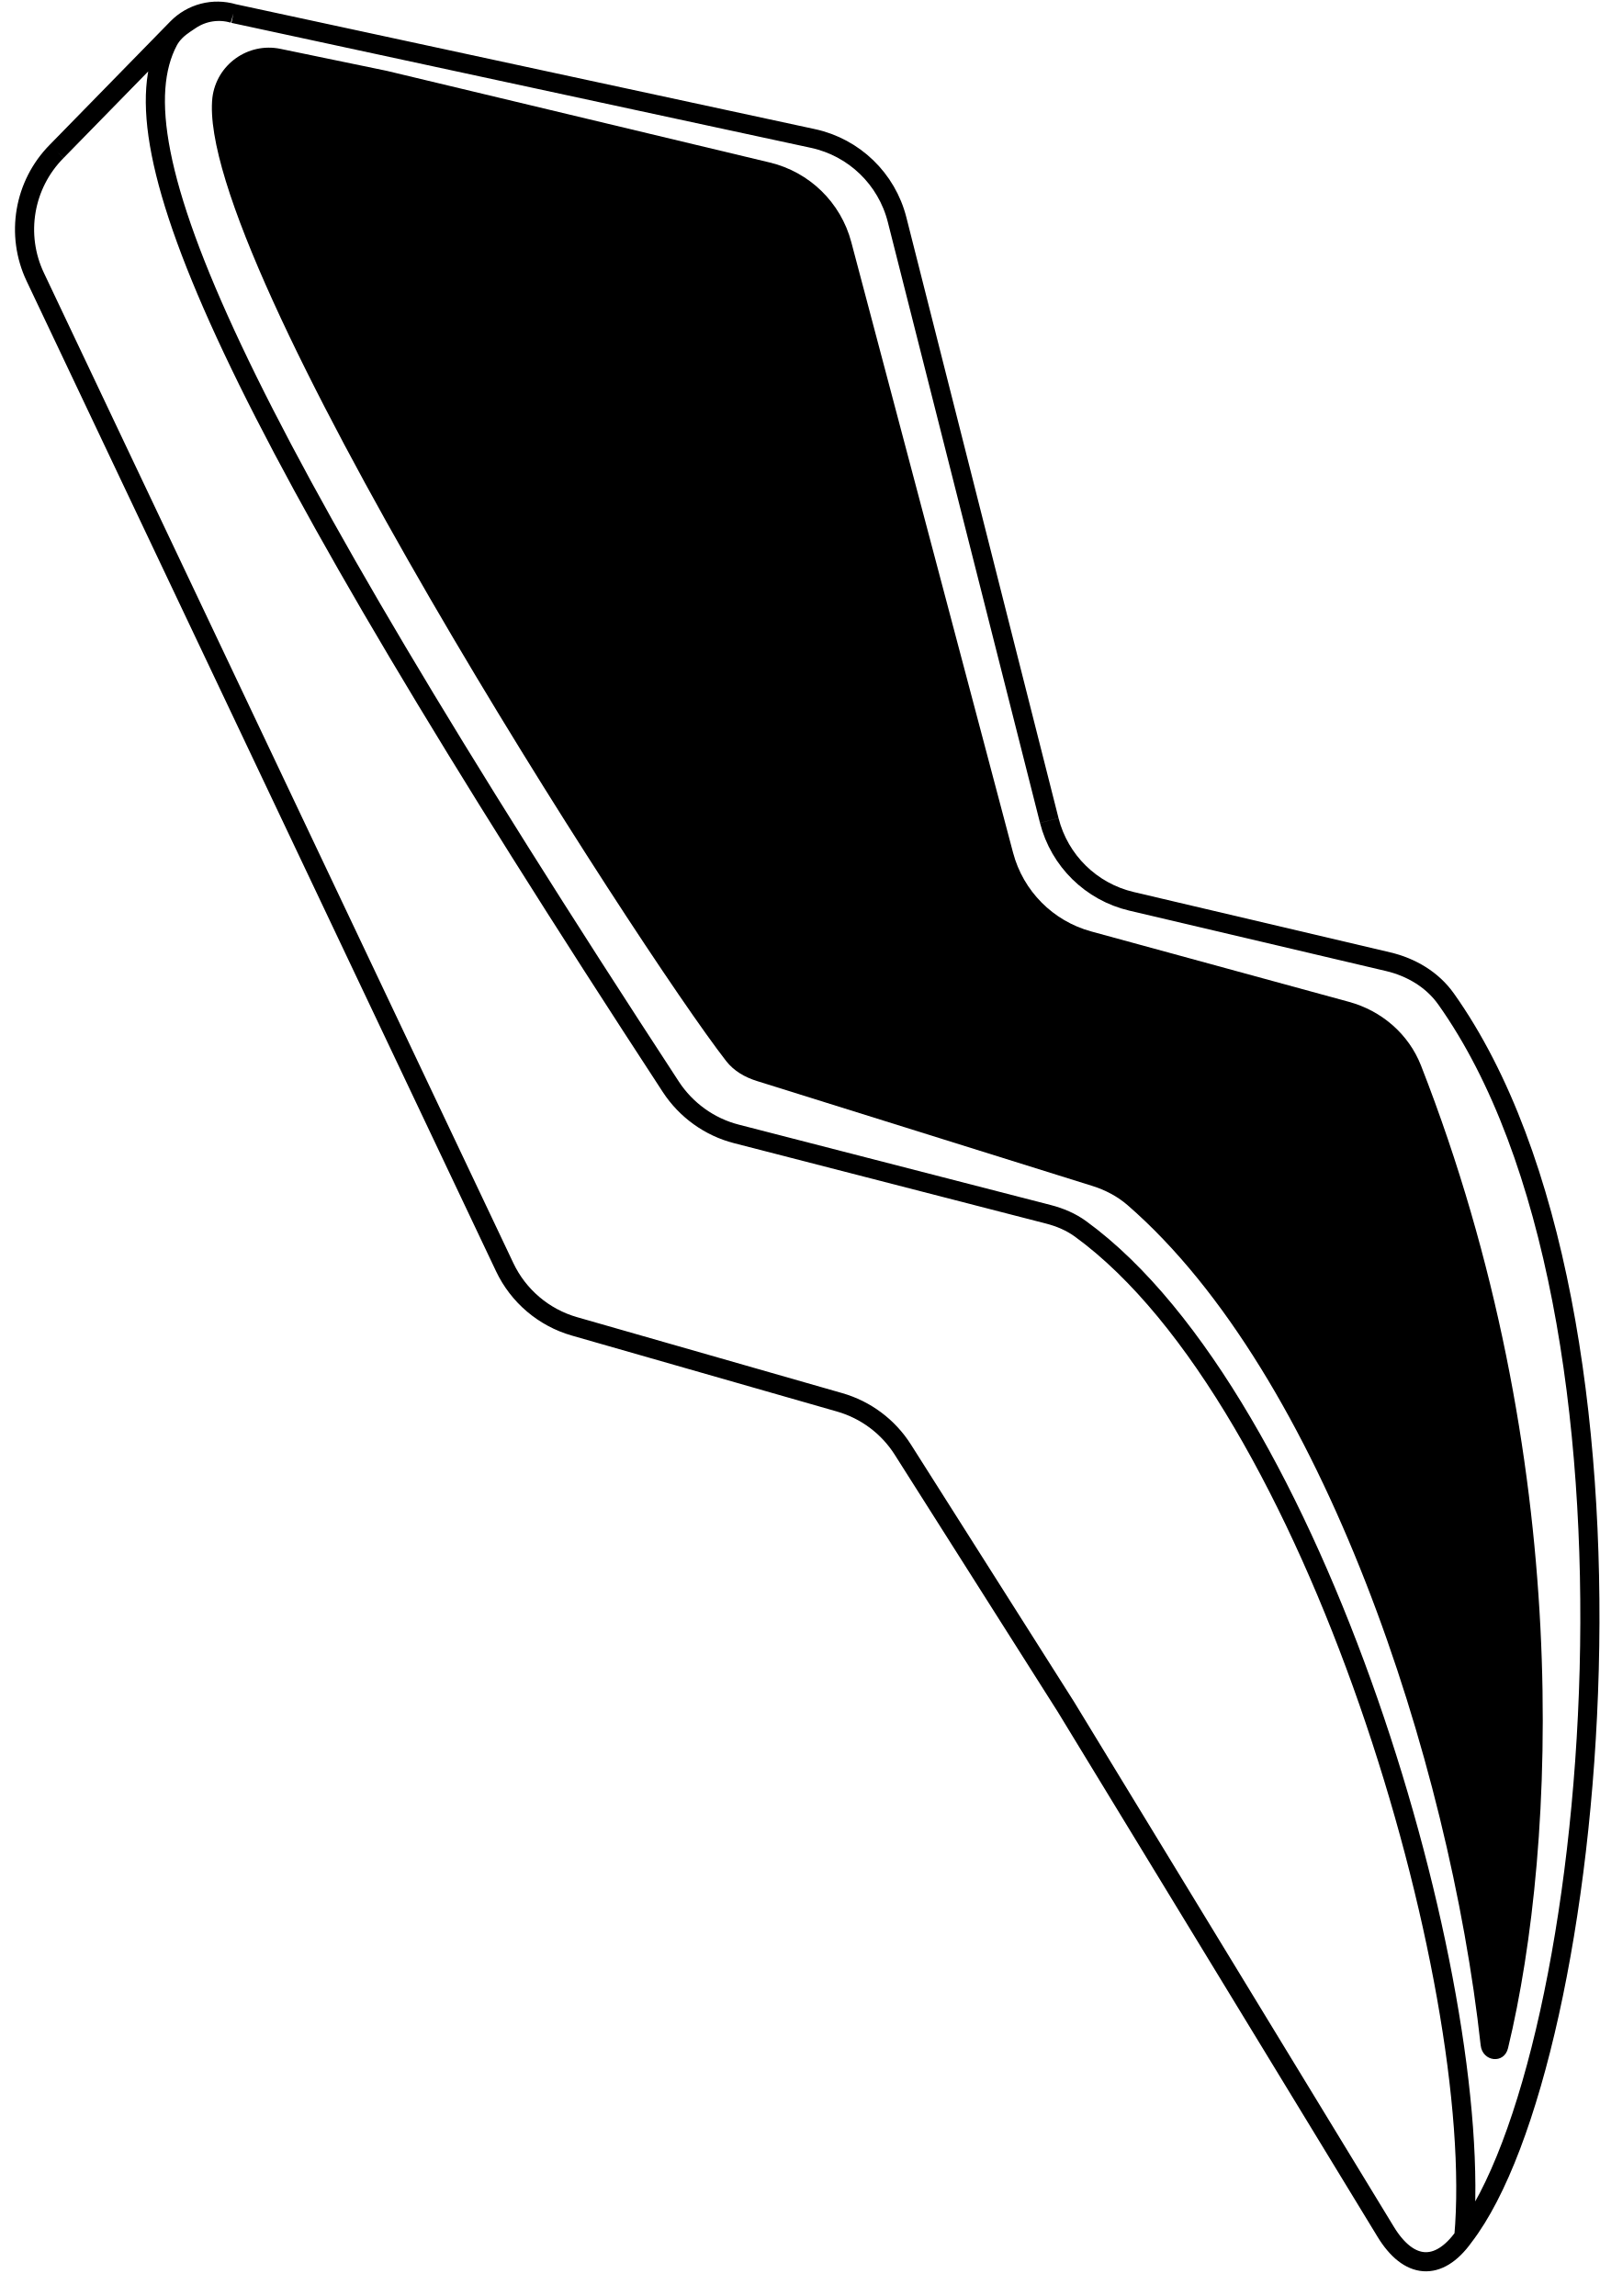
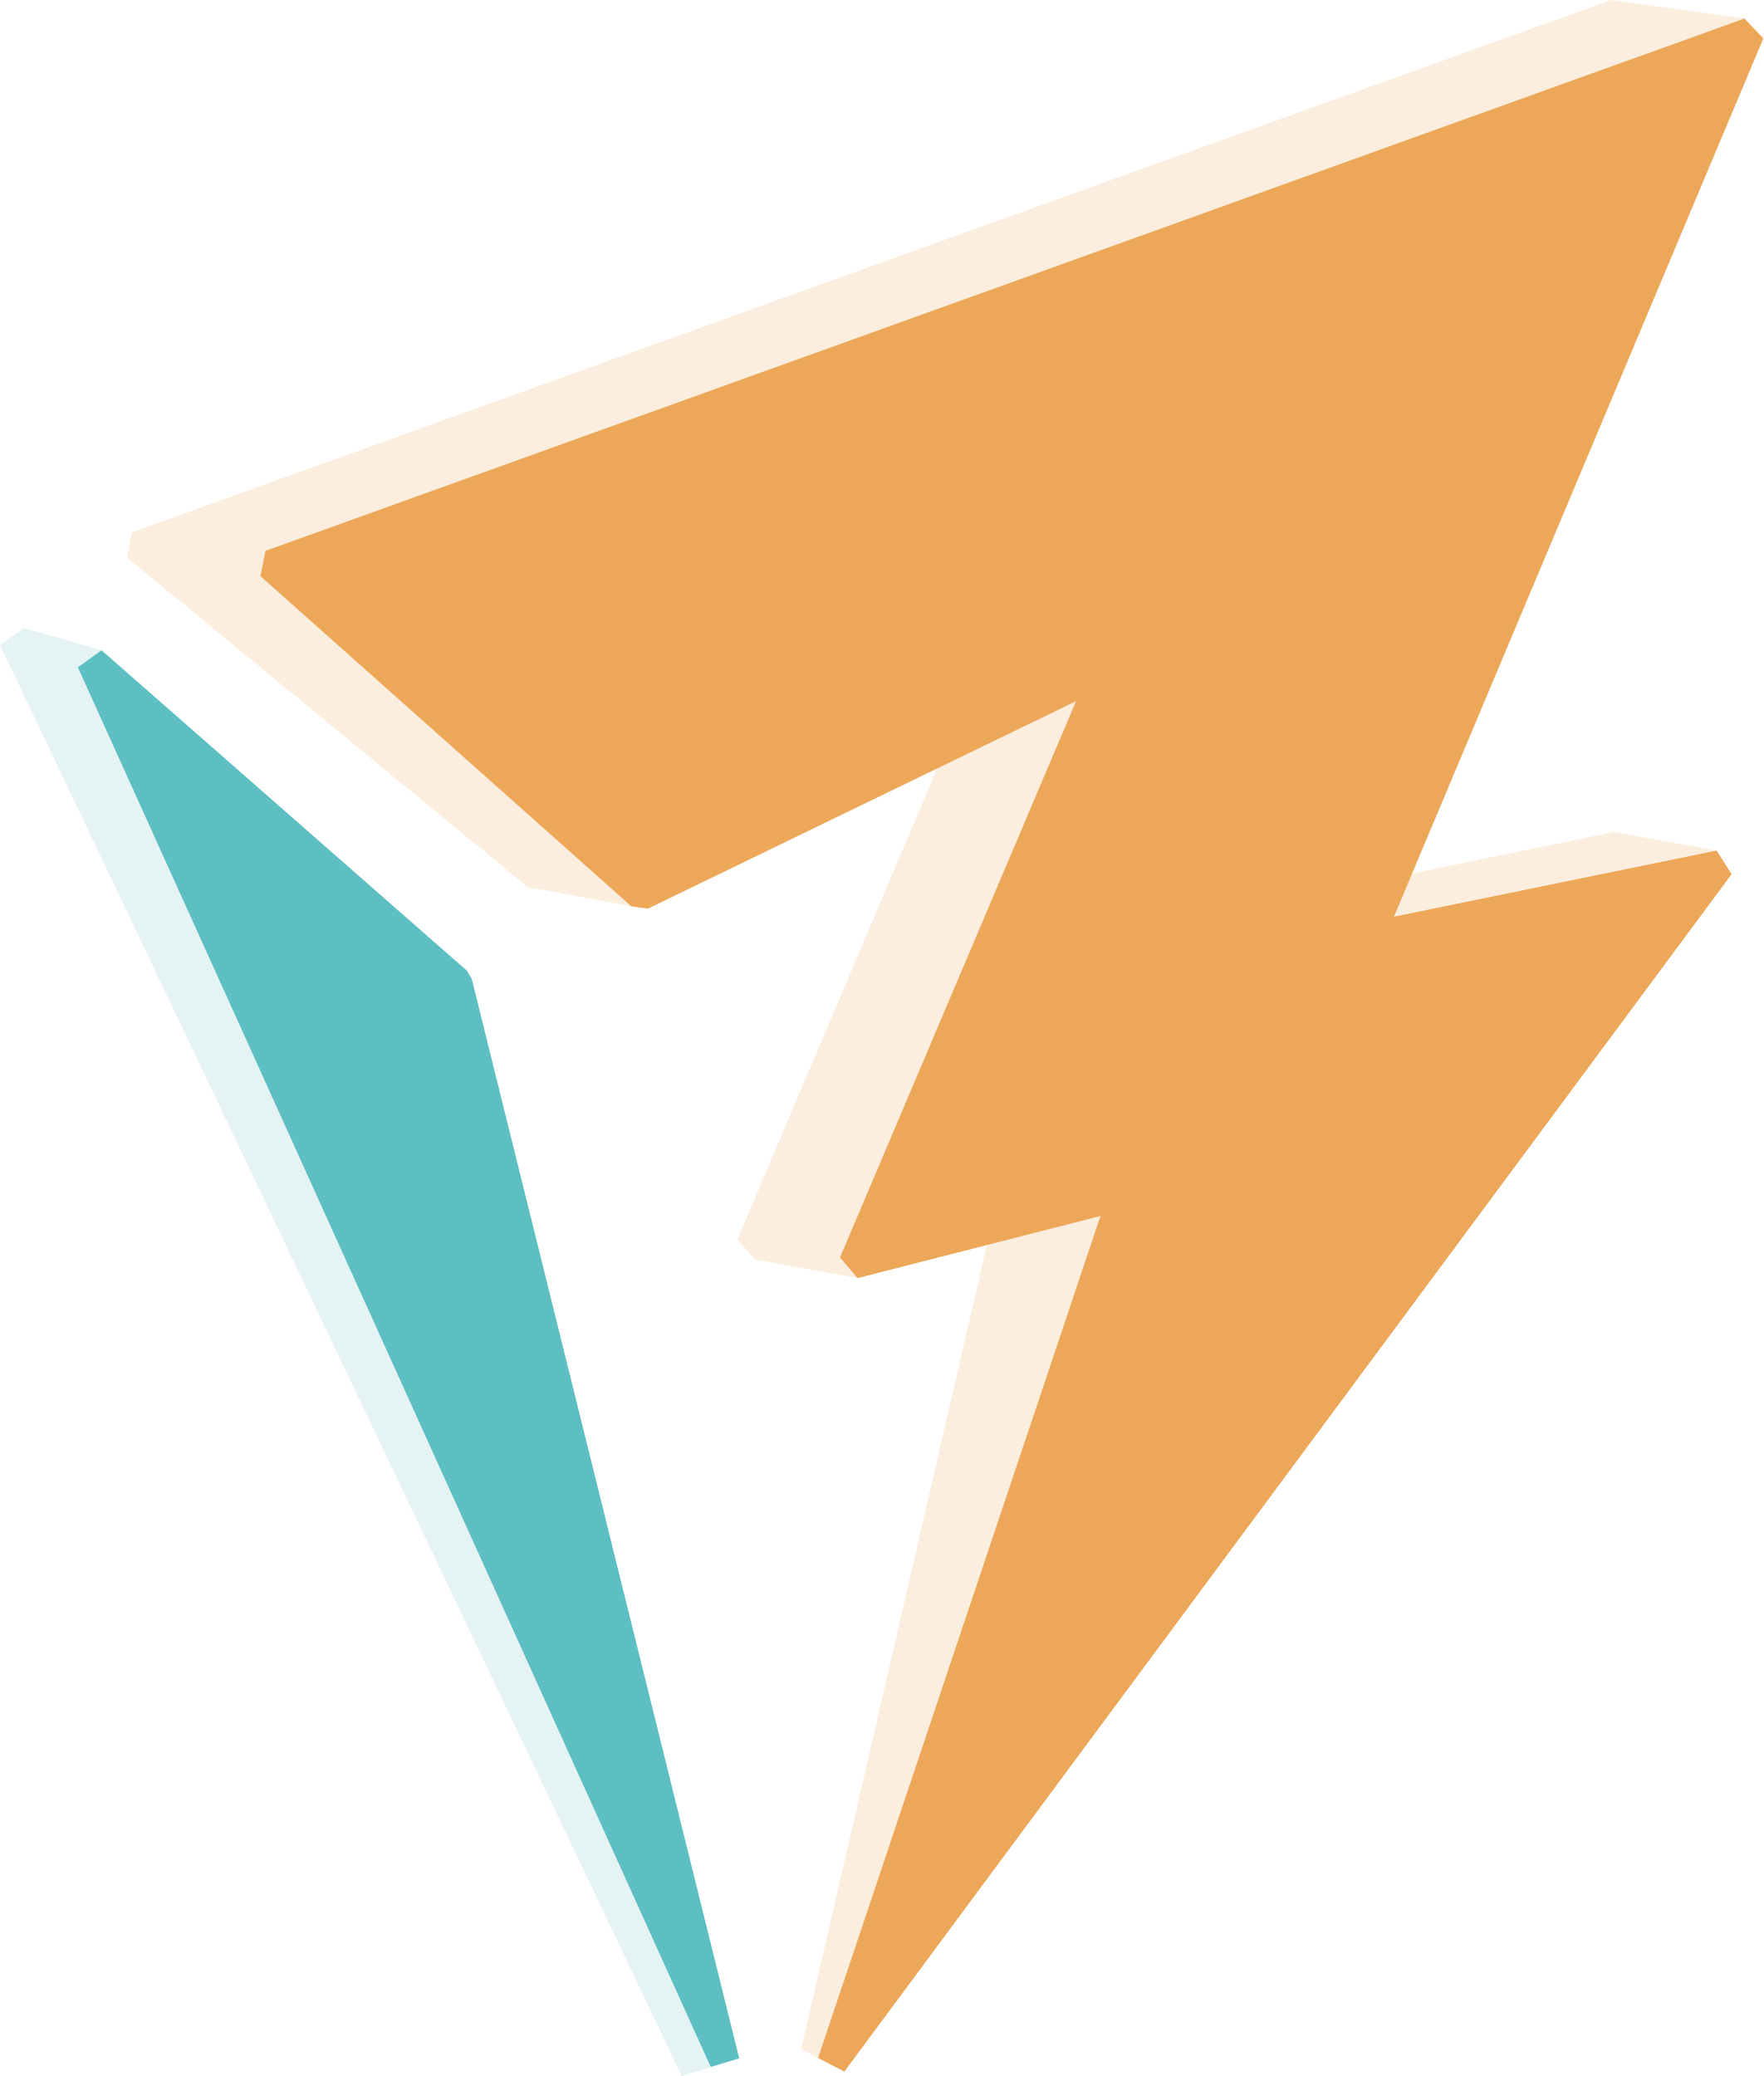
- <svg xmlns="http://www.w3.org/2000/svg" width="418" height="600" viewBox="0 0 418 600" fill="none">
-   <path d="M382.5 584.5V584.5C375.833 593.814 368.054 593.022 362.096 583.241V583.241M382.5 584.5C388.378 518.375 343.585 365.69 282.343 321.138C279.828 319.309 276.965 318.104 273.953 317.328L192.357 296.298C185.371 294.498 179.243 290.067 175.297 284.027C59.498 106.788 29.427 38.141 44.003 10.68C44.98 8.839 46.544 7.406 48.276 6.246L49.798 5.227C53.093 3.021 57.2 2.399 61 3.53V3.53M382.5 584.5C417.864 538.478 436.049 343.014 377.848 261.041M382.5 584.5C375.833 593.814 368.054 593.022 362.096 583.241M234.41 57.413L274.175 214.425M234.41 57.413C231.708 46.745 223.2 38.525 212.445 36.192M234.41 57.413V57.413C231.708 46.745 223.2 38.525 212.445 36.192V36.192M274.175 214.425C274.177 214.431 274.178 214.436 274.18 214.442M274.175 214.425L274.18 214.442M295.646 235.534L362.711 251.314M295.646 235.534C285.116 233.057 276.841 224.925 274.18 214.442M295.646 235.534V235.534C285.121 233.058 276.834 224.923 274.18 214.442V214.442M362.711 251.314C368.744 252.734 374.259 255.986 377.848 261.041M362.711 251.314V251.314C368.744 252.734 374.259 255.986 377.848 261.041V261.041M362.096 583.241L278.5 446L235.905 378.813M235.905 378.813C232.101 372.814 226.228 368.419 219.399 366.463M235.905 378.813V378.813C232.101 372.814 226.228 368.419 219.399 366.463V366.463M219.399 366.463L150.102 346.61M150.102 346.61C142.091 344.315 135.454 338.685 131.884 331.154M150.102 346.61V346.61C142.091 344.315 135.454 338.685 131.884 331.154V331.154M131.884 331.154L9.212 72.379M9.212 72.379C3.983 61.348 6.222 48.223 14.813 39.549M9.212 72.379V72.379C3.983 61.348 6.222 48.223 14.813 39.549V39.549M14.813 39.549L46.3 7.342C50.113 3.442 55.773 1.974 61 3.53V3.53M212.445 36.192L61 3.53" stroke="black" stroke-width="5" />
-   <path d="M285.358 309.892L197.799 282.501C194.623 281.508 191.773 279.882 189.73 277.256C167.245 248.364 50.828 68.019 55.5 25.5C56.578 16.877 64.781 11.006 73.29 12.767L101 18.5L201.153 42.468C211.529 44.952 219.704 52.932 222.436 63.245L264.722 222.854C267.37 232.848 275.139 240.677 285.113 243.402L352.5 261.812C361.029 264.142 368.088 270.224 371.31 278.458C411.345 380.777 406.891 481.986 394.046 535.241C393.024 539.475 387.375 538.811 386.9 534.482C378.733 460.086 345.588 359.192 294.632 314.933C291.944 312.598 288.757 310.955 285.358 309.892Z" fill="black" />
+ <svg xmlns="http://www.w3.org/2000/svg" viewBox="0 0 342.91 403.76">
+   <defs>
+     <style>.cls-1{fill:#fceedf;}.cls-2{fill:#eca758;}.cls-3{fill:#e6f3f4;}.cls-4{fill:#5dbfc2;}</style>
+   </defs>
+   <g id="Calque_2" data-name="Calque 2">
+     <g id="Calque_7" data-name="Calque 7">
+       <polygon class="cls-1" points="313.85 161.82 333.81 165.42 314.85 169.31 314.84 169.31 160.89 401.17 155.79 398.51 191.91 242.15 166.78 248.57 146.81 244.97 143.41 241.01 182.23 149.5 122.76 176.28 106 173.12 102.8 172.67 24.7 108.44 25.64 103.53 313.3 0 339.24 3.6 320.17 10.46 251.11 174.69 313.85 161.82" />
+       <path class="cls-2" d="M164.19,402.91l-5.1-2.66L214,236.5l-47.24,12.07-3.41-4,45.9-108.2L126,176.72l-3.21-.44L50.64,112.05l1-4.92L339.24,3.6l3.67,3.87L271.07,178.29l62.74-12.87,2.93,4.59Z" />
+       <polygon class="cls-3" points="138.12 402.07 132.57 403.76 0 125.45 4.62 122.15 19.75 126.47 16.33 132.42 16.33 132.43 75.68 184.48 76.62 186.1 138.12 402.07" />
+       <path class="cls-4" d="M138.21,402,15.14,129.78l4.61-3.31L90.81,188.8l.94,1.62,52,209.91Z" />
+     </g>
+   </g>
</svg>
